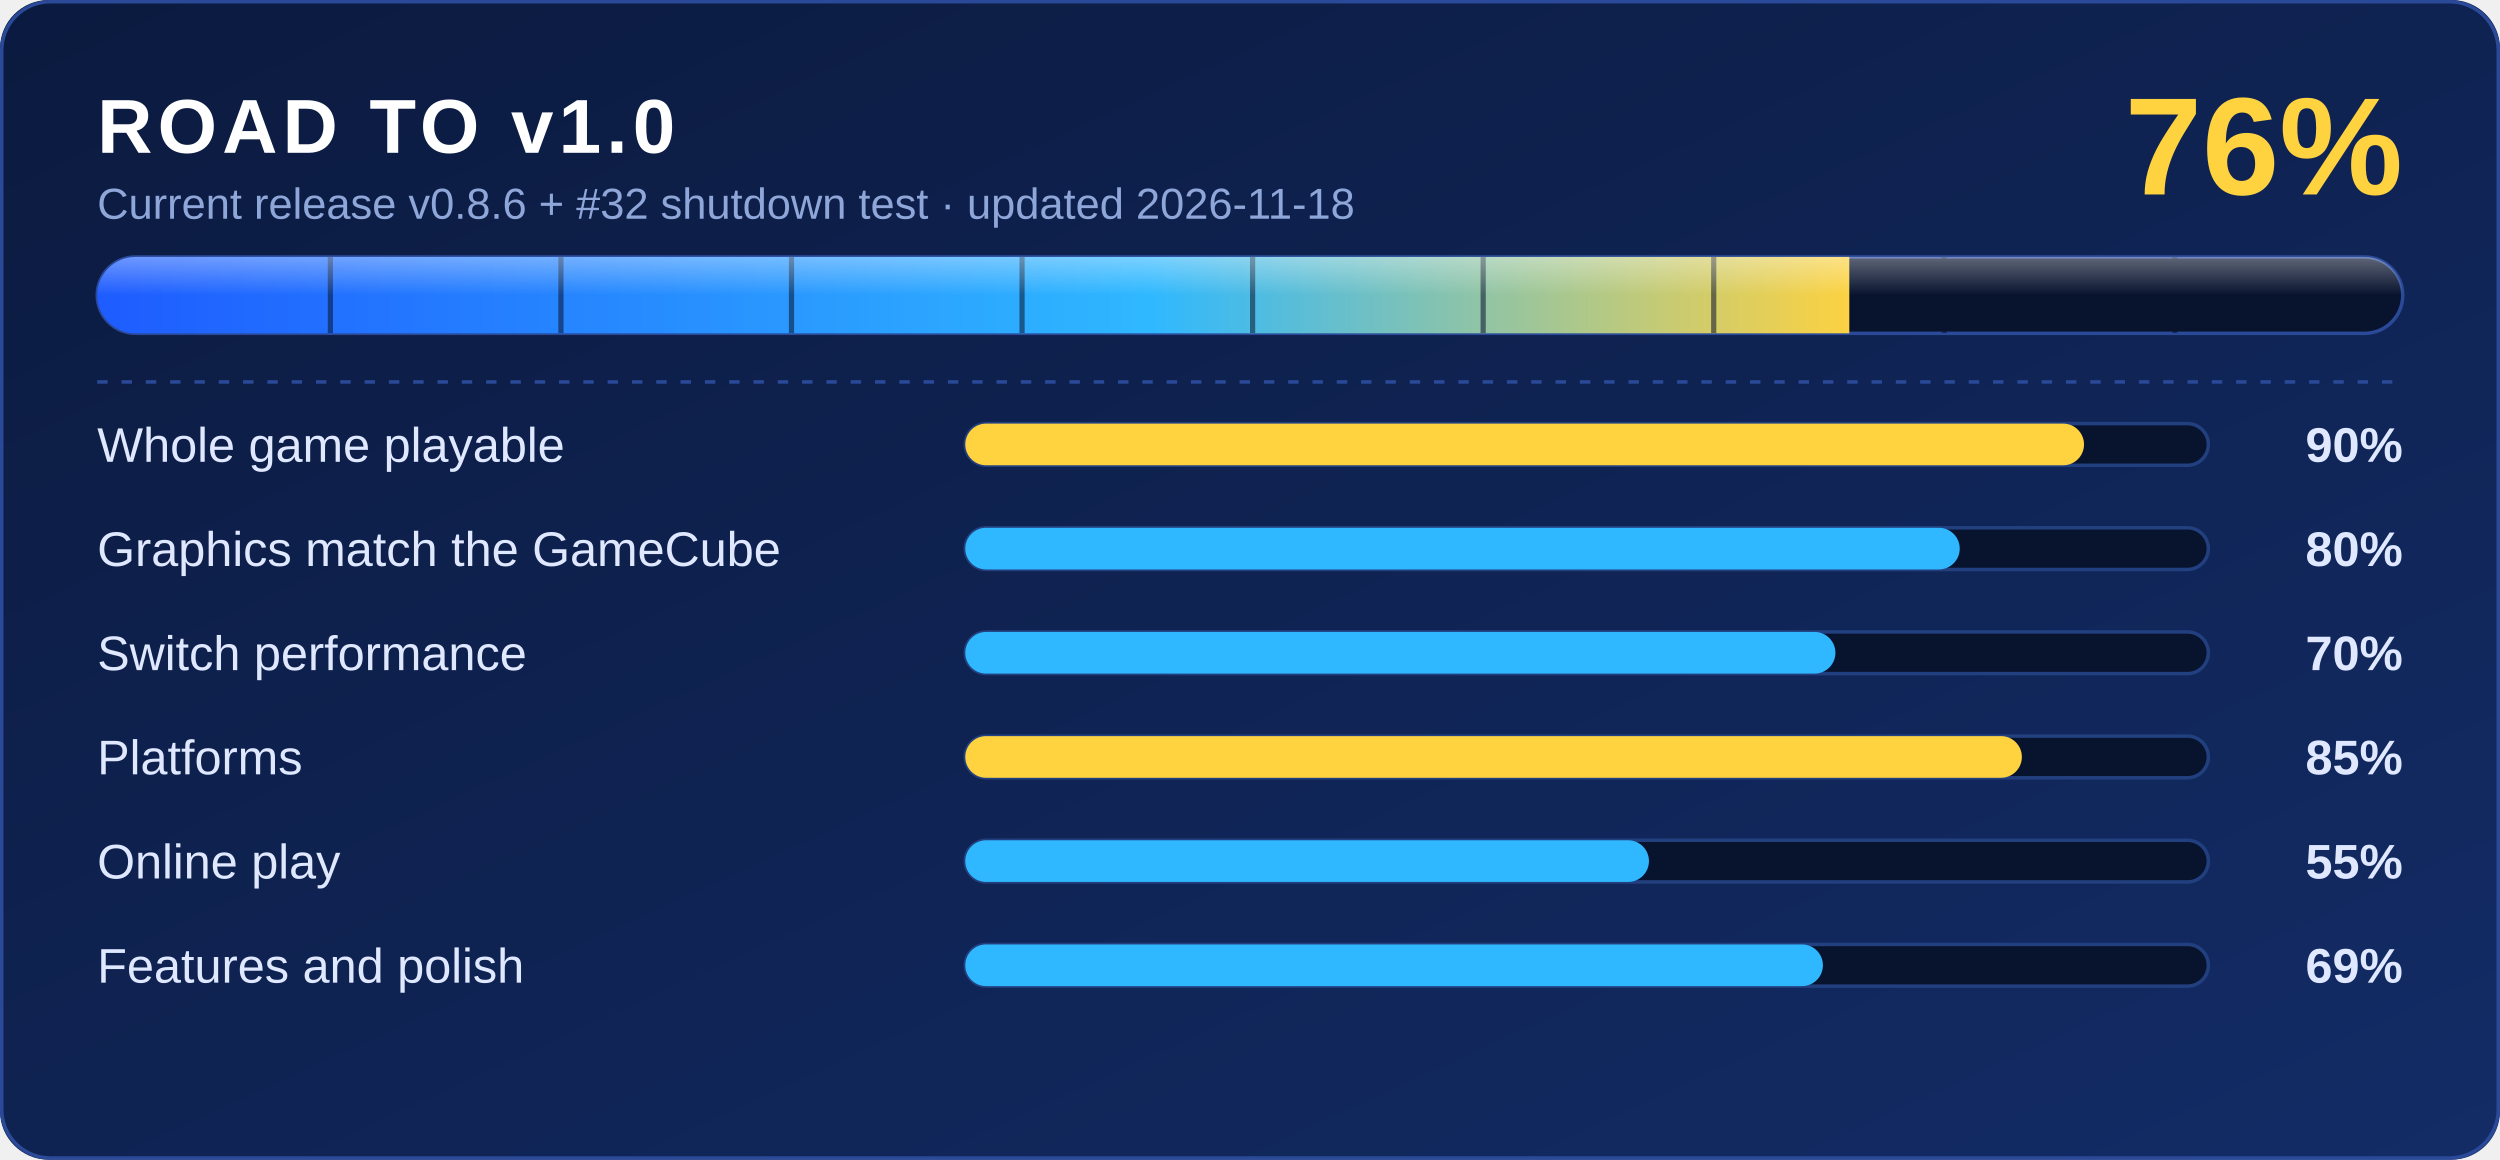
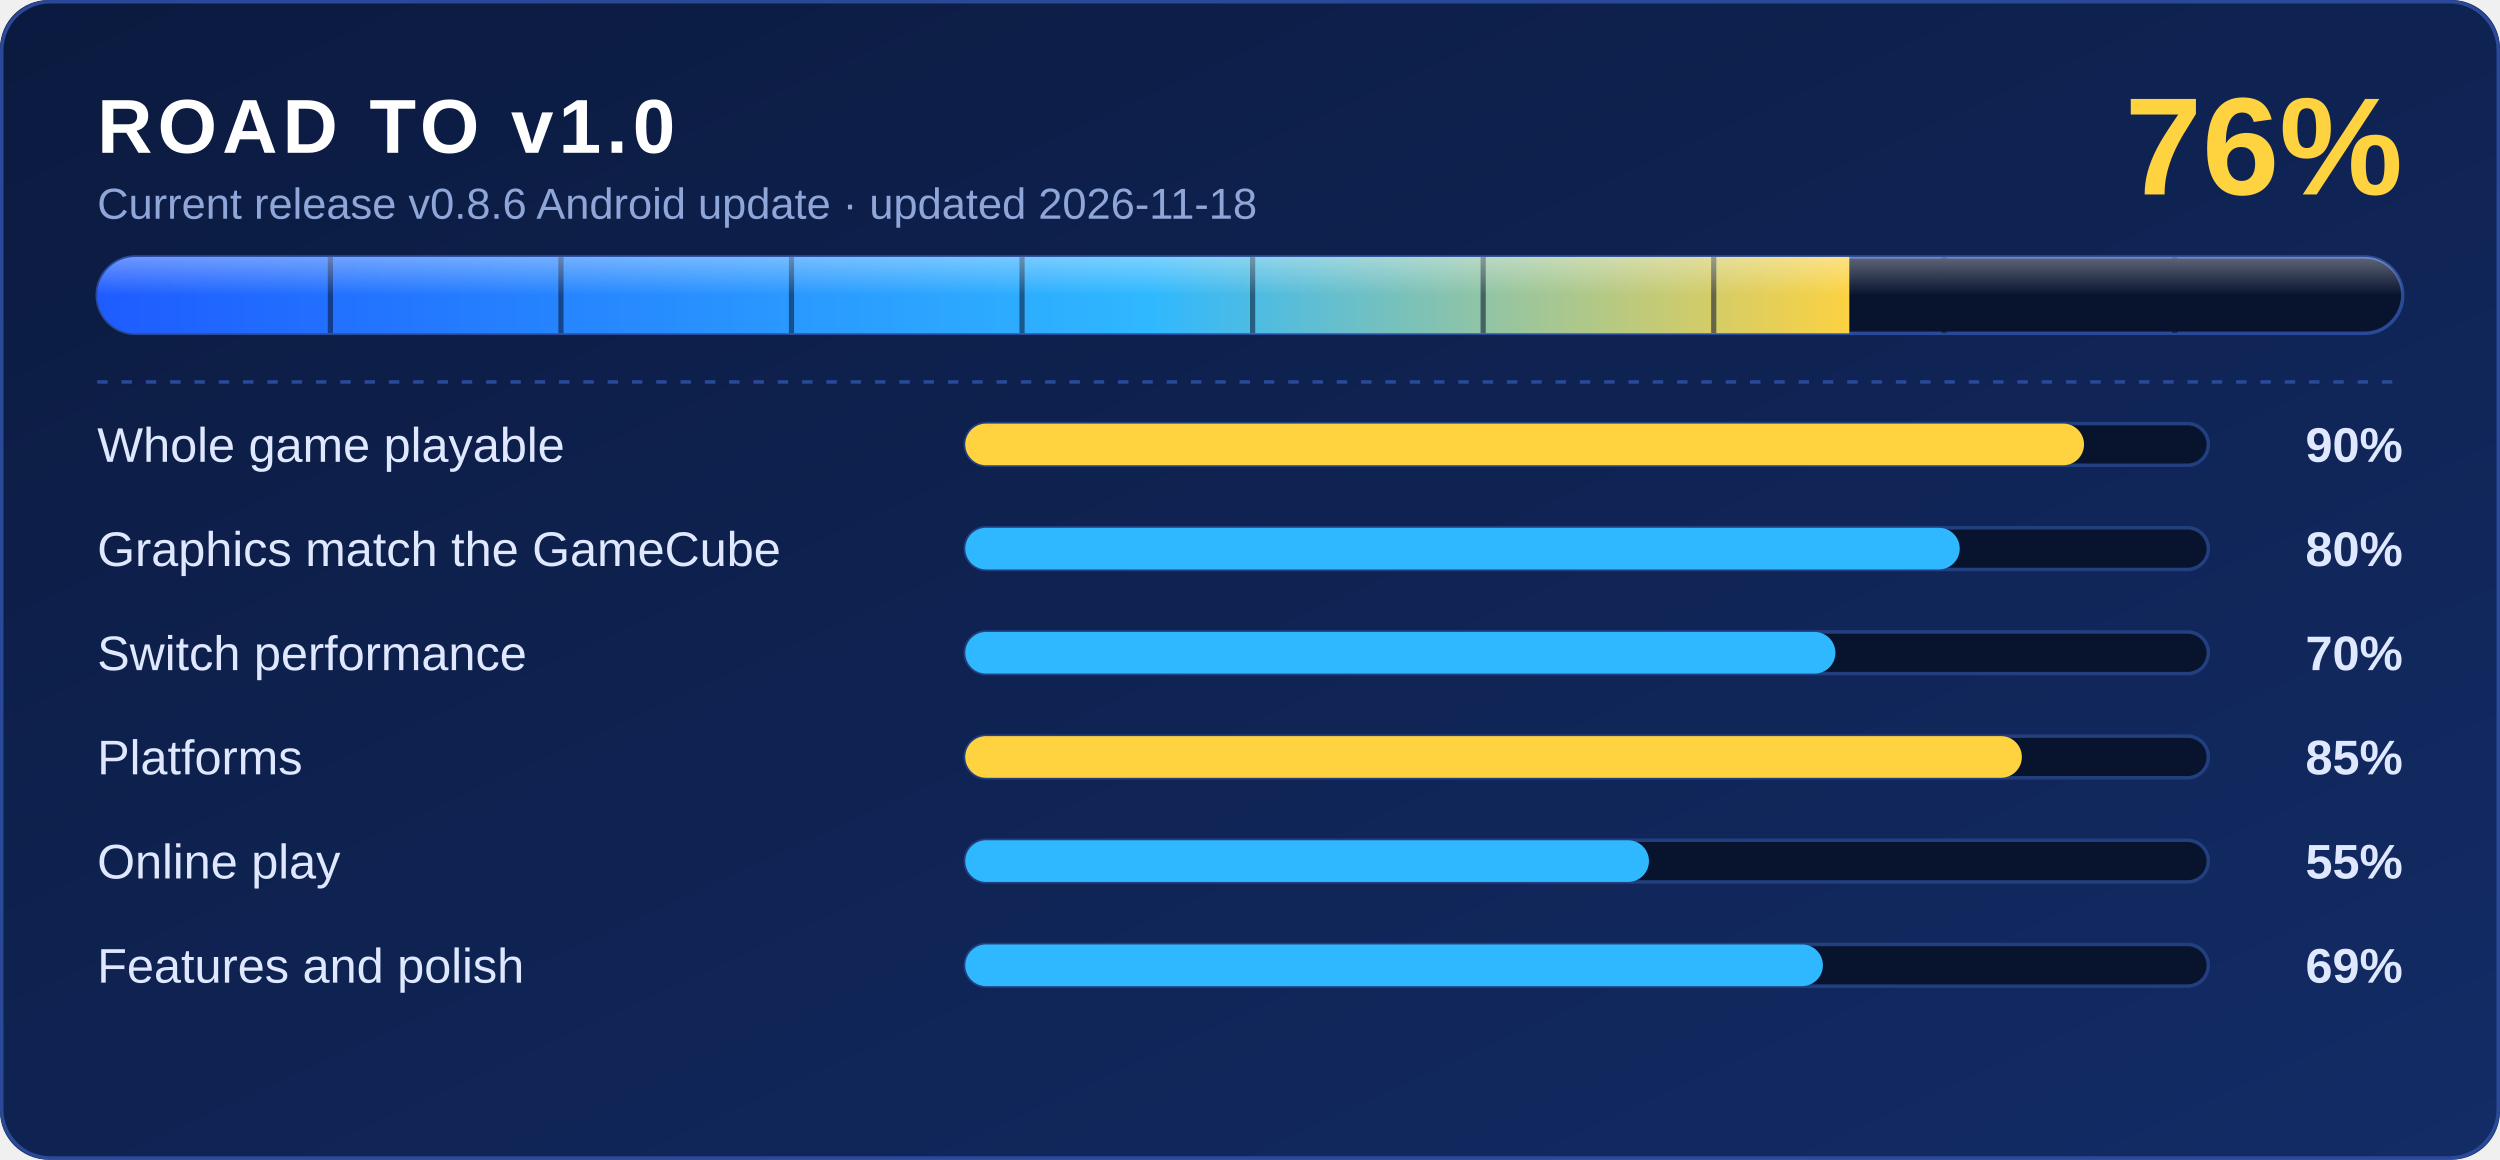
<svg xmlns="http://www.w3.org/2000/svg" width="720" height="334" viewBox="0 0 720 334" role="img" aria-label="Road to v1.0: 76% done">
  <defs>
    <linearGradient id="bg" x1="0" y1="0" x2="1" y2="1">
      <stop offset="0" stop-color="#0b1a3f" />
      <stop offset="1" stop-color="#132c66" />
    </linearGradient>
    <linearGradient id="fill" x1="0" y1="0" x2="1" y2="0">
      <stop offset="0" stop-color="#1e5bff" />
      <stop offset="0.6" stop-color="#2fb8ff" />
      <stop offset="1" stop-color="#ffd23f" />
    </linearGradient>
    <linearGradient id="shine" x1="0" y1="0" x2="0" y2="1">
      <stop offset="0" stop-color="#fff" stop-opacity="0.35" />
      <stop offset="0.5" stop-color="#fff" stop-opacity="0" />
    </linearGradient>
    <clipPath id="barclip">
      <rect x="28" y="74" width="664" height="22" rx="11" />
    </clipPath>
  </defs>
  <rect width="720" height="334" rx="14" fill="url(#bg)" />
  <rect x="0.5" y="0.5" width="719" height="333" rx="14" fill="none" stroke="#2a4a99" />
  <g font-family="'Segoe UI', -apple-system, 'Helvetica Neue', Arial, sans-serif">
    <text x="28" y="44" fill="#ffffff" font-size="22" font-weight="700" letter-spacing="1.5">ROAD TO v1.0</text>
-     <text x="28" y="63" fill="#8fa6d9" font-size="12.5">Current release v0.8.6 + #32 shutdown test · updated 2026-11-18</text>
+     <text x="28" y="63" fill="#8fa6d9" font-size="12.5">Current release v0.8.6 Android update · updated 2026-11-18</text>
    <text x="692" y="56" fill="#ffd23f" font-size="40" font-weight="800" text-anchor="end">76%</text>
    <rect x="28" y="74" width="664" height="22" rx="11" fill="#08132e" stroke="#2a4a99" />
    <g clip-path="url(#barclip)">
      <rect x="28" y="74" width="504.6" height="22" fill="url(#fill)" />
      <rect x="94.4" y="74" width="1.5" height="22" fill="#08132e" opacity="0.55" />
      <rect x="160.8" y="74" width="1.5" height="22" fill="#08132e" opacity="0.55" />
      <rect x="227.2" y="74" width="1.5" height="22" fill="#08132e" opacity="0.55" />
      <rect x="293.6" y="74" width="1.5" height="22" fill="#08132e" opacity="0.55" />
      <rect x="360.0" y="74" width="1.5" height="22" fill="#08132e" opacity="0.55" />
      <rect x="426.4" y="74" width="1.5" height="22" fill="#08132e" opacity="0.55" />
      <rect x="492.8" y="74" width="1.5" height="22" fill="#08132e" opacity="0.55" />
      <rect x="559.2" y="74" width="1.5" height="22" fill="#08132e" opacity="0.55" />
      <rect x="625.6" y="74" width="1.5" height="22" fill="#08132e" opacity="0.55" />
      <rect x="28" y="74" width="664" height="22" fill="url(#shine)" />
    </g>
    <line x1="28" y1="110" x2="692" y2="110" stroke="#2a4a99" stroke-dasharray="3 4" />
    <text x="28" y="133" fill="#dfe8ff" font-size="14">Whole game playable</text>
    <rect x="278" y="122" width="358" height="12" rx="6" fill="#08132e" stroke="#22407f" />
    <rect x="278" y="122" width="322.2" height="12" rx="6" fill="#ffd23f" />
    <text x="692" y="133" fill="#dfe8ff" font-size="14" font-weight="600" text-anchor="end">90%</text>
    <text x="28" y="163" fill="#dfe8ff" font-size="14">Graphics match the GameCube</text>
    <rect x="278" y="152" width="358" height="12" rx="6" fill="#08132e" stroke="#22407f" />
    <rect x="278" y="152" width="286.4" height="12" rx="6" fill="#2fb8ff" />
    <text x="692" y="163" fill="#dfe8ff" font-size="14" font-weight="600" text-anchor="end">80%</text>
    <text x="28" y="193" fill="#dfe8ff" font-size="14">Switch performance</text>
    <rect x="278" y="182" width="358" height="12" rx="6" fill="#08132e" stroke="#22407f" />
    <rect x="278" y="182" width="250.6" height="12" rx="6" fill="#2fb8ff" />
    <text x="692" y="193" fill="#dfe8ff" font-size="14" font-weight="600" text-anchor="end">70%</text>
    <text x="28" y="223" fill="#dfe8ff" font-size="14">Platforms</text>
    <rect x="278" y="212" width="358" height="12" rx="6" fill="#08132e" stroke="#22407f" />
    <rect x="278" y="212" width="304.3" height="12" rx="6" fill="#ffd23f" />
    <text x="692" y="223" fill="#dfe8ff" font-size="14" font-weight="600" text-anchor="end">85%</text>
    <text x="28" y="253" fill="#dfe8ff" font-size="14">Online play</text>
    <rect x="278" y="242" width="358" height="12" rx="6" fill="#08132e" stroke="#22407f" />
    <rect x="278" y="242" width="196.9" height="12" rx="6" fill="#2fb8ff" />
    <text x="692" y="253" fill="#dfe8ff" font-size="14" font-weight="600" text-anchor="end">55%</text>
    <text x="28" y="283" fill="#dfe8ff" font-size="14">Features and polish</text>
    <rect x="278" y="272" width="358" height="12" rx="6" fill="#08132e" stroke="#22407f" />
    <rect x="278" y="272" width="247.0" height="12" rx="6" fill="#2fb8ff" />
    <text x="692" y="283" fill="#dfe8ff" font-size="14" font-weight="600" text-anchor="end">69%</text>
  </g>
</svg>
